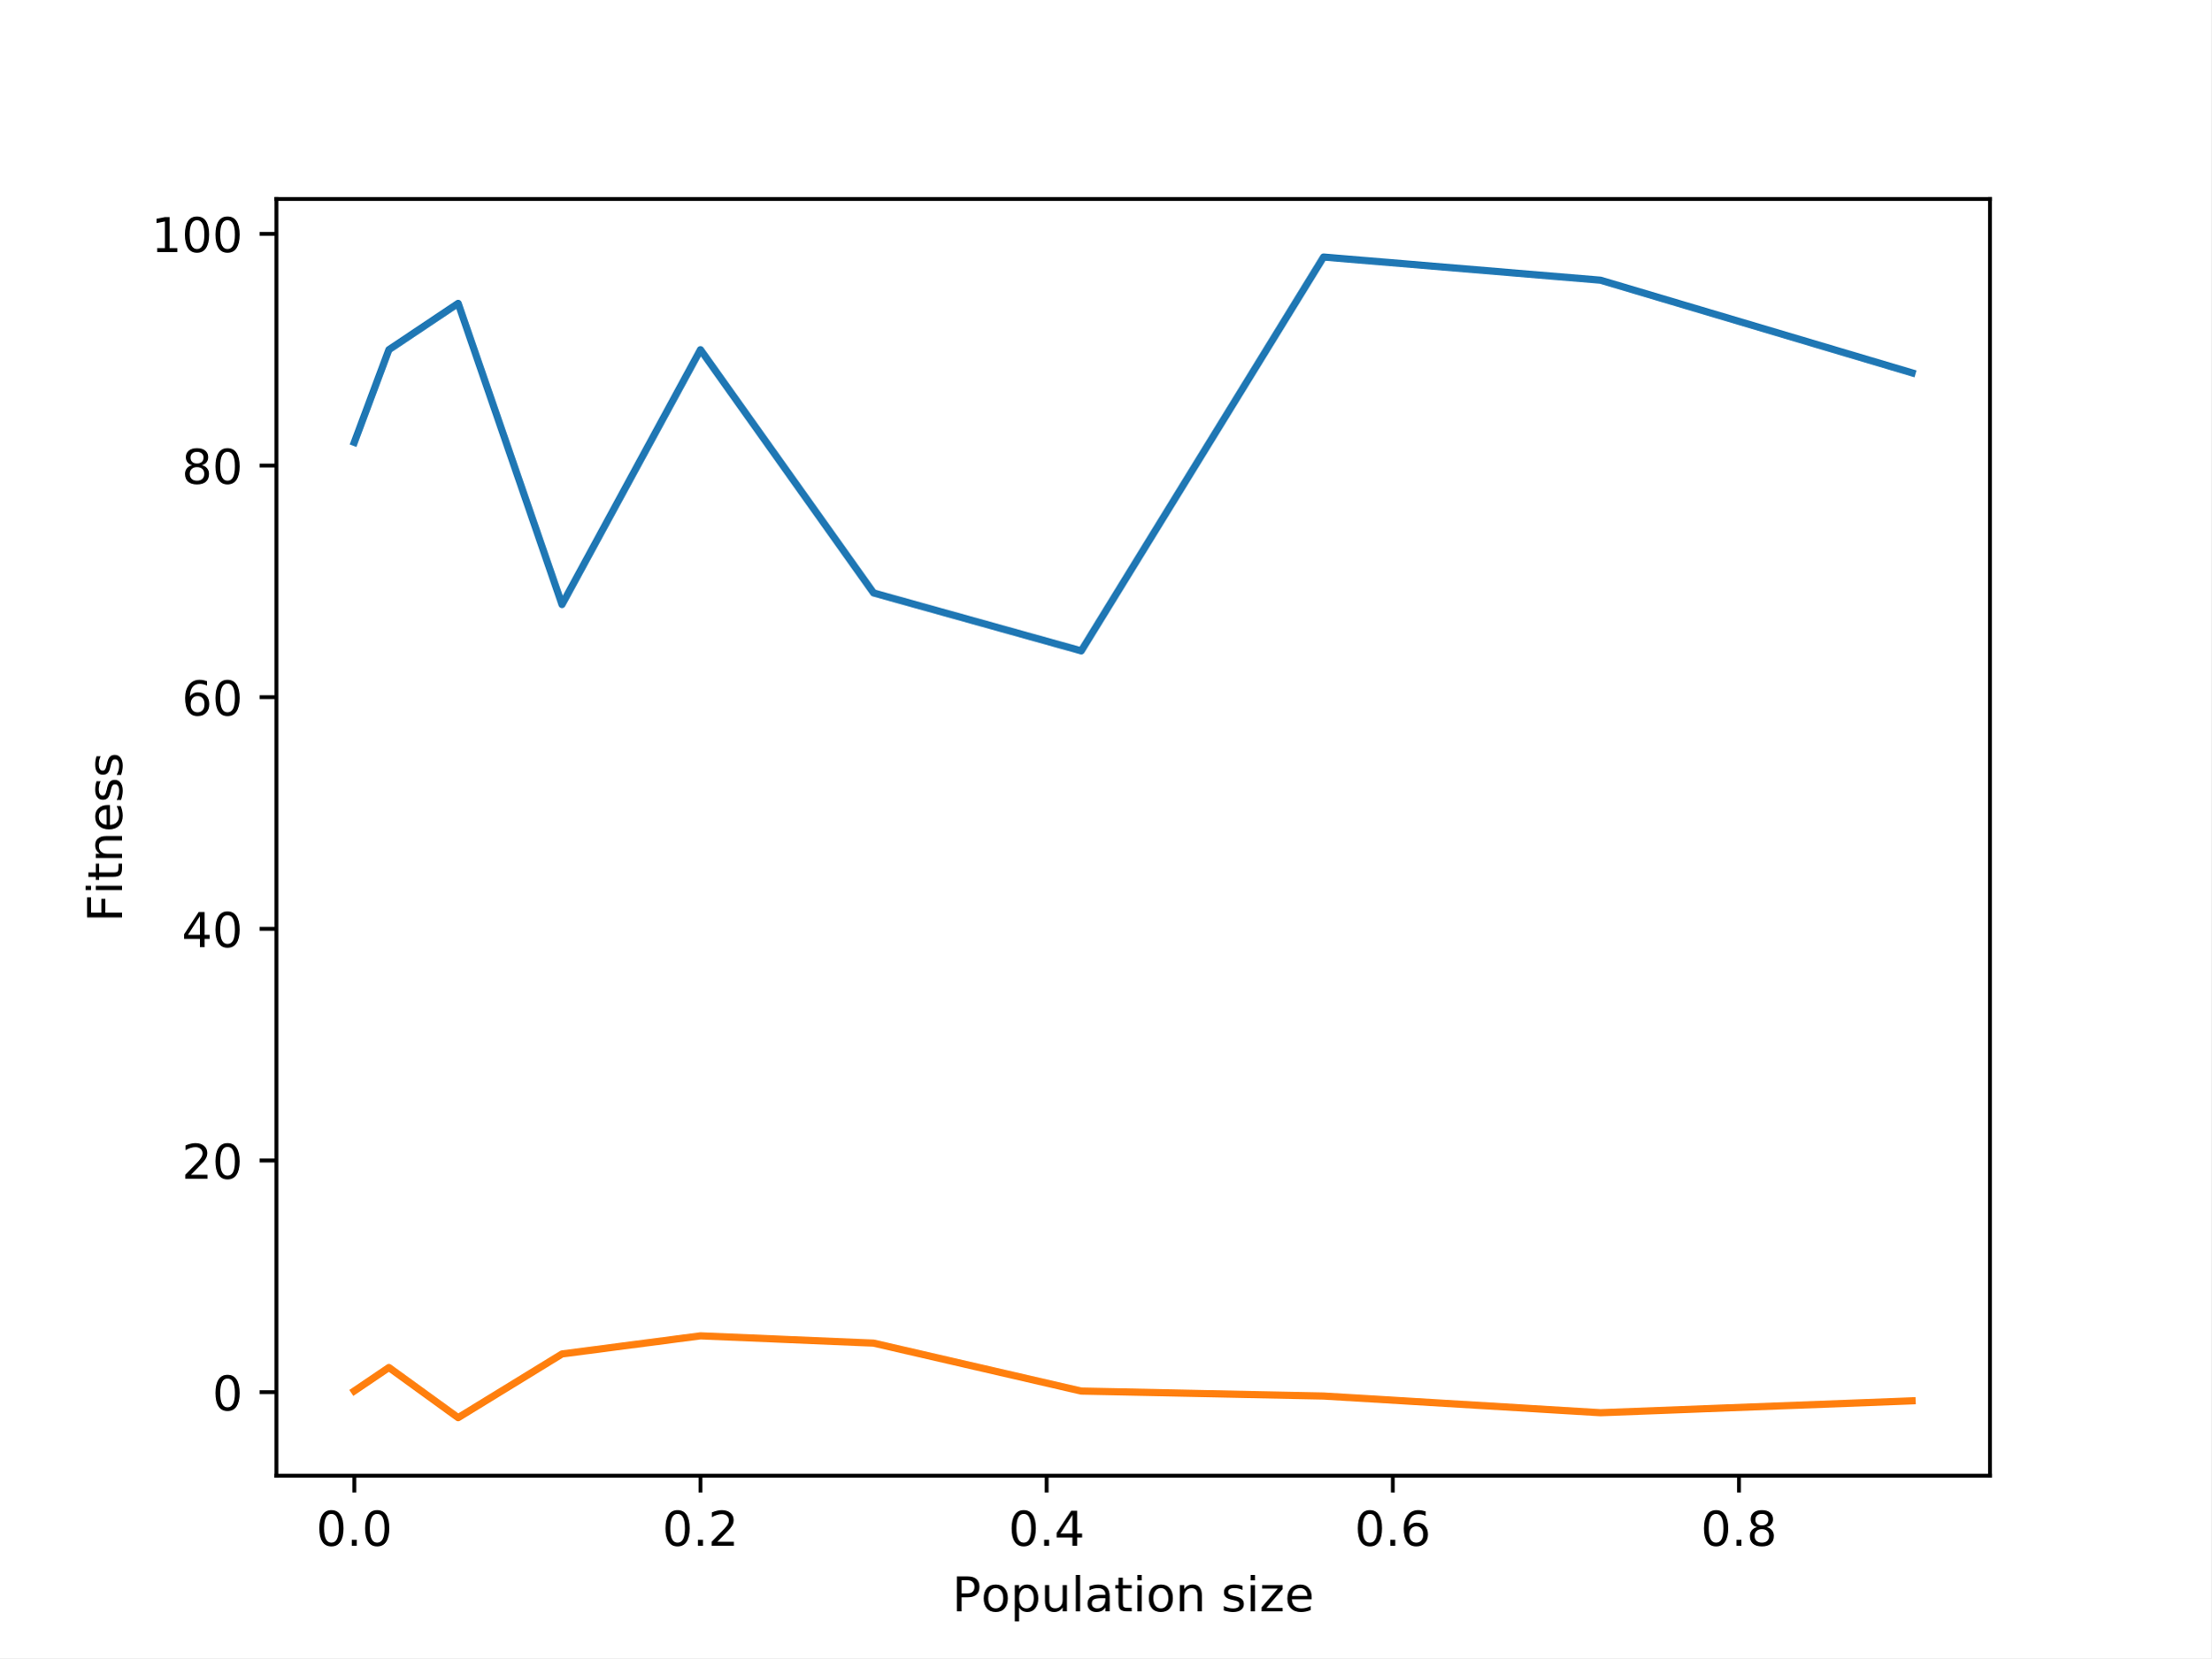
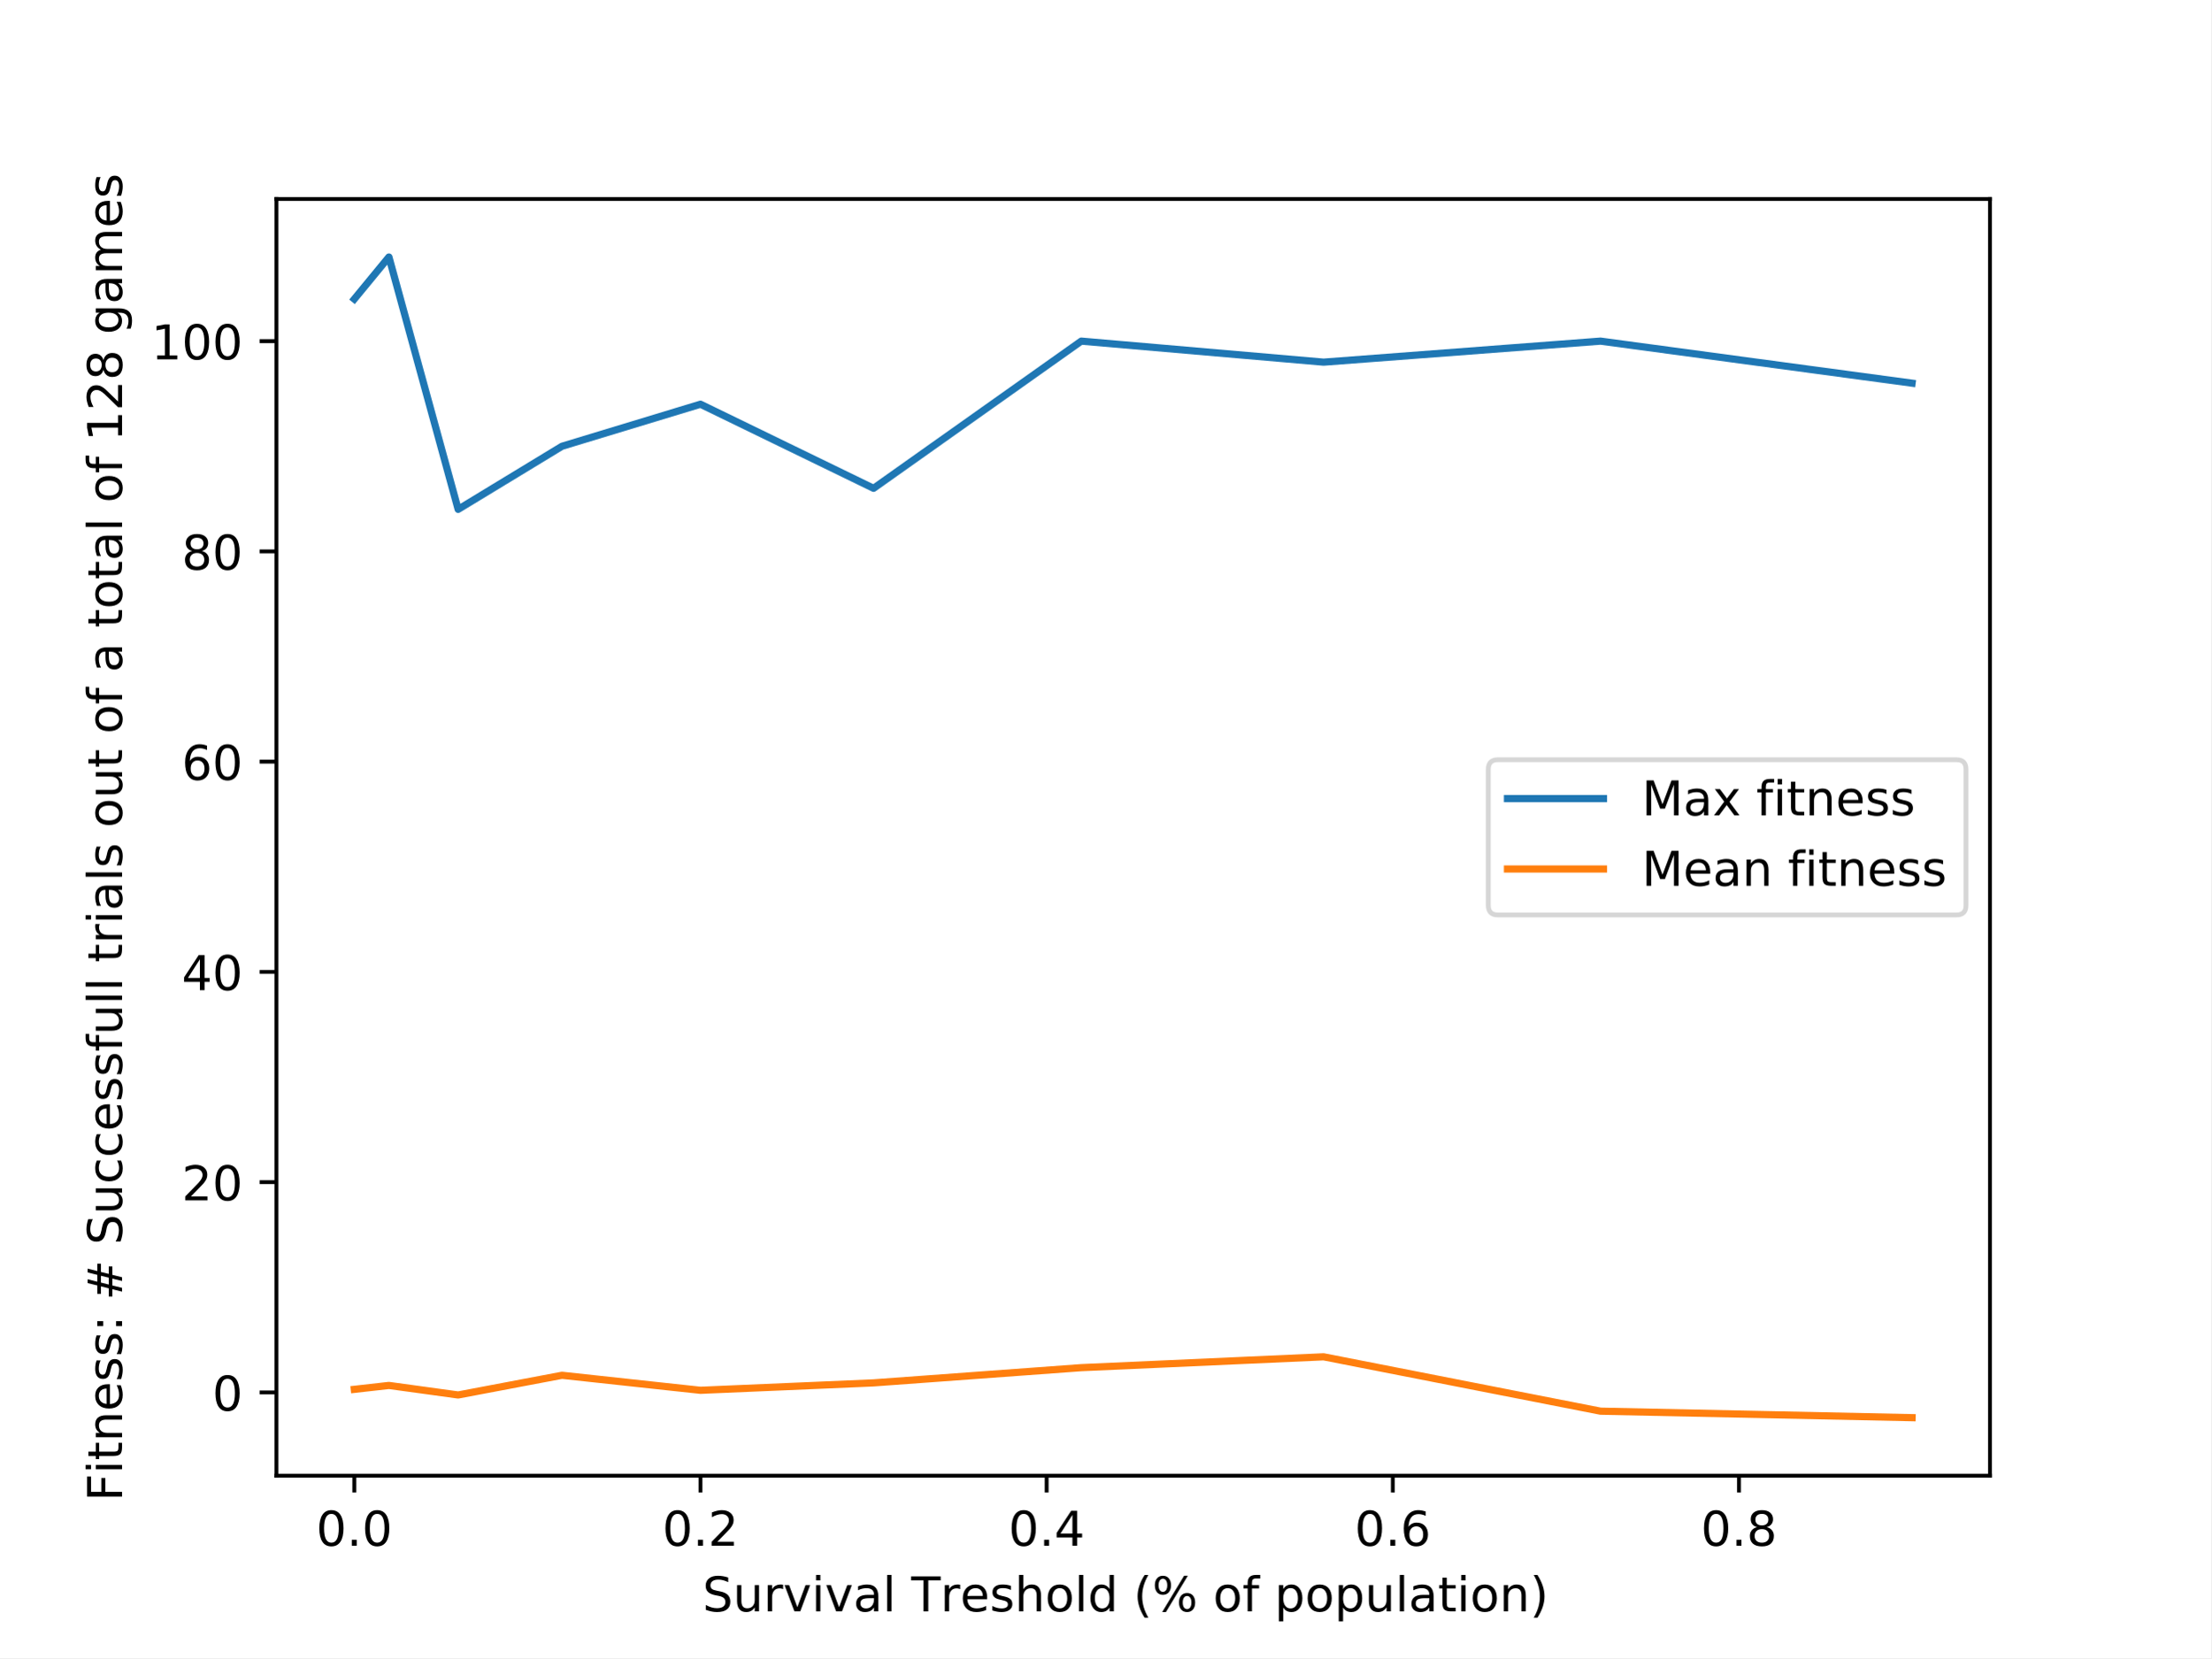
<svg xmlns="http://www.w3.org/2000/svg" xmlns:xlink="http://www.w3.org/1999/xlink" height="345.6pt" version="1.1" viewBox="0 0 460.8 345.6" width="460.8pt">
  <defs>
    <style type="text/css">
*{stroke-linecap:butt;stroke-linejoin:round;}
  </style>
  </defs>
  <g id="figure_1">
    <g id="patch_1">
      <path d="M 0 345.6  L 460.8 345.6  L 460.8 0  L 0 0  z " style="fill:#ffffff;" />
    </g>
    <g id="axes_1">
      <g id="patch_2">
        <path d="M 57.6 307.584  L 414.72 307.584  L 414.72 41.472  L 57.6 41.472  z " style="fill:#ffffff;" />
      </g>
      <g id="matplotlib.axis_1">
        <g id="xtick_1">
          <g id="line2d_1">
            <defs>
-               <path d="M 0 0  L 0 3.5  " id="ma3a9bc69e4" style="stroke:#000000;stroke-width:0.8;" />
-             </defs>
-             <g>
-               <use style="stroke:#000000;stroke-width:0.8;" x="73.833" xlink:href="#ma3a9bc69e4" y="307.584" />
+               <path d="M 0 0  L 0 3.5  " id="m935483ca59" style="stroke:#000000;stroke-width:0.8;" />
+             </defs>
+             <g>
+               <use style="stroke:#000000;stroke-width:0.8;" x="73.833" xlink:href="#m935483ca59" y="307.584" />
            </g>
          </g>
          <g id="text_1">
            <defs>
              <path d="M 31.781 66.406  Q 24.172 66.406 20.328 58.906  Q 16.5 51.422 16.5 36.375  Q 16.5 21.391 20.328 13.891  Q 24.172 6.391 31.781 6.391  Q 39.453 6.391 43.281 13.891  Q 47.125 21.391 47.125 36.375  Q 47.125 51.422 43.281 58.906  Q 39.453 66.406 31.781 66.406  z M 31.781 74.219  Q 44.047 74.219 50.516 64.516  Q 56.984 54.828 56.984 36.375  Q 56.984 17.969 50.516 8.266  Q 44.047 -1.422 31.781 -1.422  Q 19.531 -1.422 13.062 8.266  Q 6.594 17.969 6.594 36.375  Q 6.594 54.828 13.062 64.516  Q 19.531 74.219 31.781 74.219  z " id="DejaVuSans-48" />
              <path d="M 10.688 12.406  L 21 12.406  L 21 0  L 10.688 0  z " id="DejaVuSans-46" />
            </defs>
            <g transform="translate(65.88116 322.1824)scale(0.1 -0.1)">
              <use xlink:href="#DejaVuSans-48" />
              <use x="63.623" xlink:href="#DejaVuSans-46" />
              <use x="95.41" xlink:href="#DejaVuSans-48" />
            </g>
          </g>
        </g>
        <g id="xtick_2">
          <g id="line2d_2">
            <g>
-               <use style="stroke:#000000;stroke-width:0.8;" x="145.978" xlink:href="#ma3a9bc69e4" y="307.584" />
+               <use style="stroke:#000000;stroke-width:0.8;" x="145.978" xlink:href="#m935483ca59" y="307.584" />
            </g>
          </g>
          <g id="text_2">
            <defs>
              <path d="M 19.188 8.297  L 53.609 8.297  L 53.609 0  L 7.328 0  L 7.328 8.297  Q 12.938 14.109 22.625 23.891  Q 32.328 33.688 34.812 36.531  Q 39.547 41.844 41.422 45.531  Q 43.312 49.219 43.312 52.781  Q 43.312 58.594 39.234 62.25  Q 35.156 65.922 28.609 65.922  Q 23.969 65.922 18.812 64.312  Q 13.672 62.703 7.812 59.422  L 7.812 69.391  Q 13.766 71.781 18.938 73  Q 24.125 74.219 28.422 74.219  Q 39.75 74.219 46.484 68.547  Q 53.219 62.891 53.219 53.422  Q 53.219 48.922 51.531 44.891  Q 49.859 40.875 45.406 35.406  Q 44.188 33.984 37.641 27.219  Q 31.109 20.453 19.188 8.297  z " id="DejaVuSans-50" />
            </defs>
            <g transform="translate(138.0266 322.1824)scale(0.1 -0.1)">
              <use xlink:href="#DejaVuSans-48" />
              <use x="63.623" xlink:href="#DejaVuSans-46" />
              <use x="95.41" xlink:href="#DejaVuSans-50" />
            </g>
          </g>
        </g>
        <g id="xtick_3">
          <g id="line2d_3">
            <g>
-               <use style="stroke:#000000;stroke-width:0.8;" x="218.124" xlink:href="#ma3a9bc69e4" y="307.584" />
+               <use style="stroke:#000000;stroke-width:0.8;" x="218.124" xlink:href="#m935483ca59" y="307.584" />
            </g>
          </g>
          <g id="text_3">
            <defs>
              <path d="M 37.797 64.312  L 12.891 25.391  L 37.797 25.391  z M 35.203 72.906  L 47.609 72.906  L 47.609 25.391  L 58.016 25.391  L 58.016 17.188  L 47.609 17.188  L 47.609 0  L 37.797 0  L 37.797 17.188  L 4.891 17.188  L 4.891 26.703  z " id="DejaVuSans-52" />
            </defs>
            <g transform="translate(210.1721 322.1824)scale(0.1 -0.1)">
              <use xlink:href="#DejaVuSans-48" />
              <use x="63.623" xlink:href="#DejaVuSans-46" />
              <use x="95.41" xlink:href="#DejaVuSans-52" />
            </g>
          </g>
        </g>
        <g id="xtick_4">
          <g id="line2d_4">
            <g>
-               <use style="stroke:#000000;stroke-width:0.8;" x="290.269" xlink:href="#ma3a9bc69e4" y="307.584" />
+               <use style="stroke:#000000;stroke-width:0.8;" x="290.269" xlink:href="#m935483ca59" y="307.584" />
            </g>
          </g>
          <g id="text_4">
            <defs>
              <path d="M 33.016 40.375  Q 26.375 40.375 22.484 35.828  Q 18.609 31.297 18.609 23.391  Q 18.609 15.531 22.484 10.953  Q 26.375 6.391 33.016 6.391  Q 39.656 6.391 43.531 10.953  Q 47.406 15.531 47.406 23.391  Q 47.406 31.297 43.531 35.828  Q 39.656 40.375 33.016 40.375  z M 52.594 71.297  L 52.594 62.312  Q 48.875 64.062 45.094 64.984  Q 41.312 65.922 37.594 65.922  Q 27.828 65.922 22.672 59.328  Q 17.531 52.734 16.797 39.406  Q 19.672 43.656 24.016 45.922  Q 28.375 48.188 33.594 48.188  Q 44.578 48.188 50.953 41.516  Q 57.328 34.859 57.328 23.391  Q 57.328 12.156 50.688 5.359  Q 44.047 -1.422 33.016 -1.422  Q 20.359 -1.422 13.672 8.266  Q 6.984 17.969 6.984 36.375  Q 6.984 53.656 15.188 63.938  Q 23.391 74.219 37.203 74.219  Q 40.922 74.219 44.703 73.484  Q 48.484 72.75 52.594 71.297  z " id="DejaVuSans-54" />
            </defs>
            <g transform="translate(282.3175 322.1824)scale(0.1 -0.1)">
              <use xlink:href="#DejaVuSans-48" />
              <use x="63.623" xlink:href="#DejaVuSans-46" />
              <use x="95.41" xlink:href="#DejaVuSans-54" />
            </g>
          </g>
        </g>
        <g id="xtick_5">
          <g id="line2d_5">
            <g>
-               <use style="stroke:#000000;stroke-width:0.8;" x="362.415" xlink:href="#ma3a9bc69e4" y="307.584" />
+               <use style="stroke:#000000;stroke-width:0.8;" x="362.415" xlink:href="#m935483ca59" y="307.584" />
            </g>
          </g>
          <g id="text_5">
            <defs>
              <path d="M 31.781 34.625  Q 24.75 34.625 20.719 30.859  Q 16.703 27.094 16.703 20.516  Q 16.703 13.922 20.719 10.156  Q 24.75 6.391 31.781 6.391  Q 38.812 6.391 42.859 10.172  Q 46.922 13.969 46.922 20.516  Q 46.922 27.094 42.891 30.859  Q 38.875 34.625 31.781 34.625  z M 21.922 38.812  Q 15.578 40.375 12.031 44.719  Q 8.5 49.078 8.5 55.328  Q 8.5 64.062 14.719 69.141  Q 20.953 74.219 31.781 74.219  Q 42.672 74.219 48.875 69.141  Q 55.078 64.062 55.078 55.328  Q 55.078 49.078 51.531 44.719  Q 48 40.375 41.703 38.812  Q 48.828 37.156 52.797 32.312  Q 56.781 27.484 56.781 20.516  Q 56.781 9.906 50.312 4.234  Q 43.844 -1.422 31.781 -1.422  Q 19.734 -1.422 13.25 4.234  Q 6.781 9.906 6.781 20.516  Q 6.781 27.484 10.781 32.312  Q 14.797 37.156 21.922 38.812  z M 18.312 54.391  Q 18.312 48.734 21.844 45.562  Q 25.391 42.391 31.781 42.391  Q 38.141 42.391 41.719 45.562  Q 45.312 48.734 45.312 54.391  Q 45.312 60.062 41.719 63.234  Q 38.141 66.406 31.781 66.406  Q 25.391 66.406 21.844 63.234  Q 18.312 60.062 18.312 54.391  z " id="DejaVuSans-56" />
            </defs>
            <g transform="translate(354.463 322.1824)scale(0.1 -0.1)">
              <use xlink:href="#DejaVuSans-48" />
              <use x="63.623" xlink:href="#DejaVuSans-46" />
              <use x="95.41" xlink:href="#DejaVuSans-56" />
            </g>
          </g>
        </g>
        <g id="text_6">
          <defs>
-             <path d="M 19.672 64.797  L 19.672 37.406  L 32.078 37.406  Q 38.969 37.406 42.719 40.969  Q 46.484 44.531 46.484 51.125  Q 46.484 57.672 42.719 61.234  Q 38.969 64.797 32.078 64.797  z M 9.812 72.906  L 32.078 72.906  Q 44.344 72.906 50.609 67.359  Q 56.891 61.812 56.891 51.125  Q 56.891 40.328 50.609 34.812  Q 44.344 29.297 32.078 29.297  L 19.672 29.297  L 19.672 0  L 9.812 0  z " id="DejaVuSans-80" />
+             <path d="M 53.516 70.516  L 53.516 60.891  Q 47.906 63.578 42.922 64.891  Q 37.938 66.219 33.297 66.219  Q 25.25 66.219 20.875 63.094  Q 16.5 59.969 16.5 54.203  Q 16.5 49.359 19.406 46.891  Q 22.312 44.438 30.422 42.922  L 36.375 41.703  Q 47.406 39.594 52.656 34.297  Q 57.906 29 57.906 20.125  Q 57.906 9.516 50.797 4.047  Q 43.703 -1.422 29.984 -1.422  Q 24.812 -1.422 18.969 -0.25  Q 13.141 0.922 6.891 3.219  L 6.891 13.375  Q 12.891 10.016 18.656 8.297  Q 24.422 6.594 29.984 6.594  Q 38.422 6.594 43.016 9.906  Q 47.609 13.234 47.609 19.391  Q 47.609 24.75 44.312 27.781  Q 41.016 30.812 33.5 32.328  L 27.484 33.5  Q 16.453 35.688 11.516 40.375  Q 6.594 45.062 6.594 53.422  Q 6.594 63.094 13.406 68.656  Q 20.219 74.219 32.172 74.219  Q 37.312 74.219 42.625 73.281  Q 47.953 72.359 53.516 70.516  z " id="DejaVuSans-83" />
+             <path d="M 8.5 21.578  L 8.5 54.688  L 17.484 54.688  L 17.484 21.922  Q 17.484 14.156 20.5 10.266  Q 23.531 6.391 29.594 6.391  Q 36.859 6.391 41.078 11.031  Q 45.312 15.672 45.312 23.688  L 45.312 54.688  L 54.297 54.688  L 54.297 0  L 45.312 0  L 45.312 8.406  Q 42.047 3.422 37.719 1  Q 33.406 -1.422 27.688 -1.422  Q 18.266 -1.422 13.375 4.438  Q 8.5 10.297 8.5 21.578  z M 31.109 56  z " id="DejaVuSans-117" />
+             <path d="M 41.109 46.297  Q 39.594 47.172 37.812 47.578  Q 36.031 48 33.891 48  Q 26.266 48 22.188 43.047  Q 18.109 38.094 18.109 28.812  L 18.109 0  L 9.078 0  L 9.078 54.688  L 18.109 54.688  L 18.109 46.188  Q 20.953 51.172 25.484 53.578  Q 30.031 56 36.531 56  Q 37.453 56 38.578 55.875  Q 39.703 55.766 41.062 55.516  z " id="DejaVuSans-114" />
+             <path d="M 2.984 54.688  L 12.5 54.688  L 29.594 8.797  L 46.688 54.688  L 56.203 54.688  L 35.688 0  L 23.484 0  z " id="DejaVuSans-118" />
+             <path d="M 9.422 54.688  L 18.406 54.688  L 18.406 0  L 9.422 0  z M 9.422 75.984  L 18.406 75.984  L 18.406 64.594  L 9.422 64.594  z " id="DejaVuSans-105" />
+             <path d="M 34.281 27.484  Q 23.391 27.484 19.188 25  Q 14.984 22.516 14.984 16.5  Q 14.984 11.719 18.141 8.906  Q 21.297 6.109 26.703 6.109  Q 34.188 6.109 38.703 11.406  Q 43.219 16.703 43.219 25.484  L 43.219 27.484  z M 52.203 31.203  L 52.203 0  L 43.219 0  L 43.219 8.297  Q 40.141 3.328 35.547 0.953  Q 30.953 -1.422 24.312 -1.422  Q 15.922 -1.422 10.953 3.297  Q 6 8.016 6 15.922  Q 6 25.141 12.172 29.828  Q 18.359 34.516 30.609 34.516  L 43.219 34.516  L 43.219 35.406  Q 43.219 41.609 39.141 45  Q 35.062 48.391 27.688 48.391  Q 23 48.391 18.547 47.266  Q 14.109 46.141 10.016 43.891  L 10.016 52.203  Q 14.938 54.109 19.578 55.047  Q 24.219 56 28.609 56  Q 40.484 56 46.344 49.844  Q 52.203 43.703 52.203 31.203  z " id="DejaVuSans-97" />
+             <path d="M 9.422 75.984  L 18.406 75.984  L 18.406 0  L 9.422 0  z " id="DejaVuSans-108" />
+             <path id="DejaVuSans-32" />
+             <path d="M -0.297 72.906  L 61.375 72.906  L 61.375 64.594  L 35.5 64.594  L 35.5 0  L 25.594 0  L 25.594 64.594  L -0.297 64.594  z " id="DejaVuSans-84" />
+             <path d="M 56.203 29.594  L 56.203 25.203  L 14.891 25.203  Q 15.484 15.922 20.484 11.062  Q 25.484 6.203 34.422 6.203  Q 39.594 6.203 44.453 7.469  Q 49.312 8.734 54.109 11.281  L 54.109 2.781  Q 49.266 0.734 44.188 -0.344  Q 39.109 -1.422 33.891 -1.422  Q 20.797 -1.422 13.156 6.188  Q 5.516 13.812 5.516 26.812  Q 5.516 40.234 12.766 48.109  Q 20.016 56 32.328 56  Q 43.359 56 49.781 48.891  Q 56.203 41.797 56.203 29.594  z M 47.219 32.234  Q 47.125 39.594 43.094 43.984  Q 39.062 48.391 32.422 48.391  Q 24.906 48.391 20.391 44.141  Q 15.875 39.891 15.188 32.172  z " id="DejaVuSans-101" />
+             <path d="M 44.281 53.078  L 44.281 44.578  Q 40.484 46.531 36.375 47.5  Q 32.281 48.484 27.875 48.484  Q 21.188 48.484 17.844 46.438  Q 14.5 44.391 14.5 40.281  Q 14.5 37.156 16.891 35.375  Q 19.281 33.594 26.516 31.984  L 29.594 31.297  Q 39.156 29.25 43.188 25.516  Q 47.219 21.781 47.219 15.094  Q 47.219 7.469 41.188 3.016  Q 35.156 -1.422 24.609 -1.422  Q 20.219 -1.422 15.453 -0.562  Q 10.688 0.297 5.422 2  L 5.422 11.281  Q 10.406 8.688 15.234 7.391  Q 20.062 6.109 24.812 6.109  Q 31.156 6.109 34.562 8.281  Q 37.984 10.453 37.984 14.406  Q 37.984 18.062 35.516 20.016  Q 33.062 21.969 24.703 23.781  L 21.578 24.516  Q 13.234 26.266 9.516 29.906  Q 5.812 33.547 5.812 39.891  Q 5.812 47.609 11.281 51.797  Q 16.75 56 26.812 56  Q 31.781 56 36.172 55.266  Q 40.578 54.547 44.281 53.078  z " id="DejaVuSans-115" />
+             <path d="M 54.891 33.016  L 54.891 0  L 45.906 0  L 45.906 32.719  Q 45.906 40.484 42.875 44.328  Q 39.844 48.188 33.797 48.188  Q 26.516 48.188 22.312 43.547  Q 18.109 38.922 18.109 30.906  L 18.109 0  L 9.078 0  L 9.078 75.984  L 18.109 75.984  L 18.109 46.188  Q 21.344 51.125 25.703 53.562  Q 30.078 56 35.797 56  Q 45.219 56 50.047 50.172  Q 54.891 44.344 54.891 33.016  z " id="DejaVuSans-104" />
            <path d="M 30.609 48.391  Q 23.391 48.391 19.188 42.75  Q 14.984 37.109 14.984 27.297  Q 14.984 17.484 19.156 11.844  Q 23.344 6.203 30.609 6.203  Q 37.797 6.203 41.984 11.859  Q 46.188 17.531 46.188 27.297  Q 46.188 37.016 41.984 42.703  Q 37.797 48.391 30.609 48.391  z M 30.609 56  Q 42.328 56 49.016 48.375  Q 55.719 40.766 55.719 27.297  Q 55.719 13.875 49.016 6.219  Q 42.328 -1.422 30.609 -1.422  Q 18.844 -1.422 12.172 6.219  Q 5.516 13.875 5.516 27.297  Q 5.516 40.766 12.172 48.375  Q 18.844 56 30.609 56  z " id="DejaVuSans-111" />
+             <path d="M 45.406 46.391  L 45.406 75.984  L 54.391 75.984  L 54.391 0  L 45.406 0  L 45.406 8.203  Q 42.578 3.328 38.25 0.953  Q 33.938 -1.422 27.875 -1.422  Q 17.969 -1.422 11.734 6.484  Q 5.516 14.406 5.516 27.297  Q 5.516 40.188 11.734 48.094  Q 17.969 56 27.875 56  Q 33.938 56 38.25 53.625  Q 42.578 51.266 45.406 46.391  z M 14.797 27.297  Q 14.797 17.391 18.875 11.75  Q 22.953 6.109 30.078 6.109  Q 37.203 6.109 41.297 11.75  Q 45.406 17.391 45.406 27.297  Q 45.406 37.203 41.297 42.844  Q 37.203 48.484 30.078 48.484  Q 22.953 48.484 18.875 42.844  Q 14.797 37.203 14.797 27.297  z " id="DejaVuSans-100" />
+             <path d="M 31 75.875  Q 24.469 64.656 21.281 53.656  Q 18.109 42.672 18.109 31.391  Q 18.109 20.125 21.312 9.062  Q 24.516 -2 31 -13.188  L 23.188 -13.188  Q 15.875 -1.703 12.234 9.375  Q 8.594 20.453 8.594 31.391  Q 8.594 42.281 12.203 53.312  Q 15.828 64.359 23.188 75.875  z " id="DejaVuSans-40" />
+             <path d="M 72.703 32.078  Q 68.453 32.078 66.031 28.469  Q 63.625 24.859 63.625 18.406  Q 63.625 12.062 66.031 8.422  Q 68.453 4.781 72.703 4.781  Q 76.859 4.781 79.266 8.422  Q 81.688 12.062 81.688 18.406  Q 81.688 24.812 79.266 28.438  Q 76.859 32.078 72.703 32.078  z M 72.703 38.281  Q 80.422 38.281 84.953 32.906  Q 89.5 27.547 89.5 18.406  Q 89.5 9.281 84.938 3.922  Q 80.375 -1.422 72.703 -1.422  Q 64.891 -1.422 60.344 3.922  Q 55.812 9.281 55.812 18.406  Q 55.812 27.594 60.375 32.938  Q 64.938 38.281 72.703 38.281  z M 22.312 68.016  Q 18.109 68.016 15.688 64.375  Q 13.281 60.75 13.281 54.391  Q 13.281 47.953 15.672 44.328  Q 18.062 40.719 22.312 40.719  Q 26.562 40.719 28.969 44.328  Q 31.391 47.953 31.391 54.391  Q 31.391 60.688 28.953 64.344  Q 26.516 68.016 22.312 68.016  z M 66.406 74.219  L 74.219 74.219  L 28.609 -1.422  L 20.797 -1.422  z M 22.312 74.219  Q 30.031 74.219 34.609 68.875  Q 39.203 63.531 39.203 54.391  Q 39.203 45.172 34.641 39.844  Q 30.078 34.516 22.312 34.516  Q 14.547 34.516 10.031 39.859  Q 5.516 45.219 5.516 54.391  Q 5.516 63.484 10.047 68.844  Q 14.594 74.219 22.312 74.219  z " id="DejaVuSans-37" />
+             <path d="M 37.109 75.984  L 37.109 68.5  L 28.516 68.5  Q 23.688 68.5 21.797 66.547  Q 19.922 64.594 19.922 59.516  L 19.922 54.688  L 34.719 54.688  L 34.719 47.703  L 19.922 47.703  L 19.922 0  L 10.891 0  L 10.891 47.703  L 2.297 47.703  L 2.297 54.688  L 10.891 54.688  L 10.891 58.5  Q 10.891 67.625 15.141 71.797  Q 19.391 75.984 28.609 75.984  z " id="DejaVuSans-102" />
            <path d="M 18.109 8.203  L 18.109 -20.797  L 9.078 -20.797  L 9.078 54.688  L 18.109 54.688  L 18.109 46.391  Q 20.953 51.266 25.266 53.625  Q 29.594 56 35.594 56  Q 45.562 56 51.781 48.094  Q 58.016 40.188 58.016 27.297  Q 58.016 14.406 51.781 6.484  Q 45.562 -1.422 35.594 -1.422  Q 29.594 -1.422 25.266 0.953  Q 20.953 3.328 18.109 8.203  z M 48.688 27.297  Q 48.688 37.203 44.609 42.844  Q 40.531 48.484 33.406 48.484  Q 26.266 48.484 22.188 42.844  Q 18.109 37.203 18.109 27.297  Q 18.109 17.391 22.188 11.75  Q 26.266 6.109 33.406 6.109  Q 40.531 6.109 44.609 11.75  Q 48.688 17.391 48.688 27.297  z " id="DejaVuSans-112" />
-             <path d="M 8.5 21.578  L 8.5 54.688  L 17.484 54.688  L 17.484 21.922  Q 17.484 14.156 20.5 10.266  Q 23.531 6.391 29.594 6.391  Q 36.859 6.391 41.078 11.031  Q 45.312 15.672 45.312 23.688  L 45.312 54.688  L 54.297 54.688  L 54.297 0  L 45.312 0  L 45.312 8.406  Q 42.047 3.422 37.719 1  Q 33.406 -1.422 27.688 -1.422  Q 18.266 -1.422 13.375 4.438  Q 8.5 10.297 8.5 21.578  z M 31.109 56  z " id="DejaVuSans-117" />
-             <path d="M 9.422 75.984  L 18.406 75.984  L 18.406 0  L 9.422 0  z " id="DejaVuSans-108" />
-             <path d="M 34.281 27.484  Q 23.391 27.484 19.188 25  Q 14.984 22.516 14.984 16.5  Q 14.984 11.719 18.141 8.906  Q 21.297 6.109 26.703 6.109  Q 34.188 6.109 38.703 11.406  Q 43.219 16.703 43.219 25.484  L 43.219 27.484  z M 52.203 31.203  L 52.203 0  L 43.219 0  L 43.219 8.297  Q 40.141 3.328 35.547 0.953  Q 30.953 -1.422 24.312 -1.422  Q 15.922 -1.422 10.953 3.297  Q 6 8.016 6 15.922  Q 6 25.141 12.172 29.828  Q 18.359 34.516 30.609 34.516  L 43.219 34.516  L 43.219 35.406  Q 43.219 41.609 39.141 45  Q 35.062 48.391 27.688 48.391  Q 23 48.391 18.547 47.266  Q 14.109 46.141 10.016 43.891  L 10.016 52.203  Q 14.938 54.109 19.578 55.047  Q 24.219 56 28.609 56  Q 40.484 56 46.344 49.844  Q 52.203 43.703 52.203 31.203  z " id="DejaVuSans-97" />
            <path d="M 18.312 70.219  L 18.312 54.688  L 36.812 54.688  L 36.812 47.703  L 18.312 47.703  L 18.312 18.016  Q 18.312 11.328 20.141 9.422  Q 21.969 7.516 27.594 7.516  L 36.812 7.516  L 36.812 0  L 27.594 0  Q 17.188 0 13.234 3.875  Q 9.281 7.766 9.281 18.016  L 9.281 47.703  L 2.688 47.703  L 2.688 54.688  L 9.281 54.688  L 9.281 70.219  z " id="DejaVuSans-116" />
-             <path d="M 9.422 54.688  L 18.406 54.688  L 18.406 0  L 9.422 0  z M 9.422 75.984  L 18.406 75.984  L 18.406 64.594  L 9.422 64.594  z " id="DejaVuSans-105" />
            <path d="M 54.891 33.016  L 54.891 0  L 45.906 0  L 45.906 32.719  Q 45.906 40.484 42.875 44.328  Q 39.844 48.188 33.797 48.188  Q 26.516 48.188 22.312 43.547  Q 18.109 38.922 18.109 30.906  L 18.109 0  L 9.078 0  L 9.078 54.688  L 18.109 54.688  L 18.109 46.188  Q 21.344 51.125 25.703 53.562  Q 30.078 56 35.797 56  Q 45.219 56 50.047 50.172  Q 54.891 44.344 54.891 33.016  z " id="DejaVuSans-110" />
-             <path id="DejaVuSans-32" />
-             <path d="M 44.281 53.078  L 44.281 44.578  Q 40.484 46.531 36.375 47.5  Q 32.281 48.484 27.875 48.484  Q 21.188 48.484 17.844 46.438  Q 14.5 44.391 14.5 40.281  Q 14.5 37.156 16.891 35.375  Q 19.281 33.594 26.516 31.984  L 29.594 31.297  Q 39.156 29.25 43.188 25.516  Q 47.219 21.781 47.219 15.094  Q 47.219 7.469 41.188 3.016  Q 35.156 -1.422 24.609 -1.422  Q 20.219 -1.422 15.453 -0.562  Q 10.688 0.297 5.422 2  L 5.422 11.281  Q 10.406 8.688 15.234 7.391  Q 20.062 6.109 24.812 6.109  Q 31.156 6.109 34.562 8.281  Q 37.984 10.453 37.984 14.406  Q 37.984 18.062 35.516 20.016  Q 33.062 21.969 24.703 23.781  L 21.578 24.516  Q 13.234 26.266 9.516 29.906  Q 5.812 33.547 5.812 39.891  Q 5.812 47.609 11.281 51.797  Q 16.75 56 26.812 56  Q 31.781 56 36.172 55.266  Q 40.578 54.547 44.281 53.078  z " id="DejaVuSans-115" />
-             <path d="M 5.516 54.688  L 48.188 54.688  L 48.188 46.484  L 14.406 7.172  L 48.188 7.172  L 48.188 0  L 4.297 0  L 4.297 8.203  L 38.094 47.516  L 5.516 47.516  z " id="DejaVuSans-122" />
-             <path d="M 56.203 29.594  L 56.203 25.203  L 14.891 25.203  Q 15.484 15.922 20.484 11.062  Q 25.484 6.203 34.422 6.203  Q 39.594 6.203 44.453 7.469  Q 49.312 8.734 54.109 11.281  L 54.109 2.781  Q 49.266 0.734 44.188 -0.344  Q 39.109 -1.422 33.891 -1.422  Q 20.797 -1.422 13.156 6.188  Q 5.516 13.812 5.516 26.812  Q 5.516 40.234 12.766 48.109  Q 20.016 56 32.328 56  Q 43.359 56 49.781 48.891  Q 56.203 41.797 56.203 29.594  z M 47.219 32.234  Q 47.125 39.594 43.094 43.984  Q 39.062 48.391 32.422 48.391  Q 24.906 48.391 20.391 44.141  Q 15.875 39.891 15.188 32.172  z " id="DejaVuSans-101" />
+             <path d="M 8.016 75.875  L 15.828 75.875  Q 23.141 64.359 26.781 53.312  Q 30.422 42.281 30.422 31.391  Q 30.422 20.453 26.781 9.375  Q 23.141 -1.703 15.828 -13.188  L 8.016 -13.188  Q 14.5 -2 17.703 9.062  Q 20.906 20.125 20.906 31.391  Q 20.906 42.672 17.703 53.656  Q 14.5 64.656 8.016 75.875  z " id="DejaVuSans-41" />
          </defs>
-           <g transform="translate(198.4311 335.8606)scale(0.1 -0.1)">
-             <use xlink:href="#DejaVuSans-80" />
-             <use x="60.256" xlink:href="#DejaVuSans-111" />
-             <use x="121.438" xlink:href="#DejaVuSans-112" />
-             <use x="184.914" xlink:href="#DejaVuSans-117" />
-             <use x="248.293" xlink:href="#DejaVuSans-108" />
-             <use x="276.076" xlink:href="#DejaVuSans-97" />
-             <use x="337.355" xlink:href="#DejaVuSans-116" />
-             <use x="376.564" xlink:href="#DejaVuSans-105" />
-             <use x="404.348" xlink:href="#DejaVuSans-111" />
-             <use x="465.529" xlink:href="#DejaVuSans-110" />
-             <use x="528.908" xlink:href="#DejaVuSans-32" />
-             <use x="560.695" xlink:href="#DejaVuSans-115" />
-             <use x="612.795" xlink:href="#DejaVuSans-105" />
-             <use x="640.578" xlink:href="#DejaVuSans-122" />
-             <use x="693.068" xlink:href="#DejaVuSans-101" />
+           <g transform="translate(146.4069 335.8606)scale(0.1 -0.1)">
+             <use xlink:href="#DejaVuSans-83" />
+             <use x="63.477" xlink:href="#DejaVuSans-117" />
+             <use x="126.855" xlink:href="#DejaVuSans-114" />
+             <use x="167.969" xlink:href="#DejaVuSans-118" />
+             <use x="227.148" xlink:href="#DejaVuSans-105" />
+             <use x="254.932" xlink:href="#DejaVuSans-118" />
+             <use x="314.111" xlink:href="#DejaVuSans-97" />
+             <use x="375.391" xlink:href="#DejaVuSans-108" />
+             <use x="403.174" xlink:href="#DejaVuSans-32" />
+             <use x="434.961" xlink:href="#DejaVuSans-84" />
+             <use x="495.826" xlink:href="#DejaVuSans-114" />
+             <use x="536.908" xlink:href="#DejaVuSans-101" />
+             <use x="598.432" xlink:href="#DejaVuSans-115" />
+             <use x="650.531" xlink:href="#DejaVuSans-104" />
+             <use x="713.91" xlink:href="#DejaVuSans-111" />
+             <use x="775.092" xlink:href="#DejaVuSans-108" />
+             <use x="802.875" xlink:href="#DejaVuSans-100" />
+             <use x="866.352" xlink:href="#DejaVuSans-32" />
+             <use x="898.139" xlink:href="#DejaVuSans-40" />
+             <use x="937.152" xlink:href="#DejaVuSans-37" />
+             <use x="1032.172" xlink:href="#DejaVuSans-32" />
+             <use x="1063.959" xlink:href="#DejaVuSans-111" />
+             <use x="1125.141" xlink:href="#DejaVuSans-102" />
+             <use x="1160.346" xlink:href="#DejaVuSans-32" />
+             <use x="1192.133" xlink:href="#DejaVuSans-112" />
+             <use x="1255.609" xlink:href="#DejaVuSans-111" />
+             <use x="1316.791" xlink:href="#DejaVuSans-112" />
+             <use x="1380.268" xlink:href="#DejaVuSans-117" />
+             <use x="1443.646" xlink:href="#DejaVuSans-108" />
+             <use x="1471.43" xlink:href="#DejaVuSans-97" />
+             <use x="1532.709" xlink:href="#DejaVuSans-116" />
+             <use x="1571.918" xlink:href="#DejaVuSans-105" />
+             <use x="1599.701" xlink:href="#DejaVuSans-111" />
+             <use x="1660.883" xlink:href="#DejaVuSans-110" />
+             <use x="1724.262" xlink:href="#DejaVuSans-41" />
+             <use x="1763.275" xlink:href="#DejaVuSans-32" />
          </g>
        </g>
      </g>
      <g id="matplotlib.axis_2">
        <g id="ytick_1">
          <g id="line2d_6">
            <defs>
-               <path d="M 0 0  L -3.5 0  " id="m376171a8e6" style="stroke:#000000;stroke-width:0.8;" />
-             </defs>
-             <g>
-               <use style="stroke:#000000;stroke-width:0.8;" x="57.6" xlink:href="#m376171a8e6" y="290.178" />
+               <path d="M 0 0  L -3.5 0  " id="m1b7a7aae16" style="stroke:#000000;stroke-width:0.8;" />
+             </defs>
+             <g>
+               <use style="stroke:#000000;stroke-width:0.8;" x="57.6" xlink:href="#m1b7a7aae16" y="290.223" />
            </g>
          </g>
          <g id="text_7">
-             <g transform="translate(44.2375 293.9772)scale(0.1 -0.1)">
+             <g transform="translate(44.2375 294.0218)scale(0.1 -0.1)">
              <use xlink:href="#DejaVuSans-48" />
            </g>
          </g>
        </g>
        <g id="ytick_2">
          <g id="line2d_7">
            <g>
-               <use style="stroke:#000000;stroke-width:0.8;" x="57.6" xlink:href="#m376171a8e6" y="241.89" />
+               <use style="stroke:#000000;stroke-width:0.8;" x="57.6" xlink:href="#m1b7a7aae16" y="246.398" />
            </g>
          </g>
          <g id="text_8">
-             <g transform="translate(37.875 245.6895)scale(0.1 -0.1)">
+             <g transform="translate(37.875 250.1969)scale(0.1 -0.1)">
              <use xlink:href="#DejaVuSans-50" />
              <use x="63.623" xlink:href="#DejaVuSans-48" />
            </g>
          </g>
        </g>
        <g id="ytick_3">
          <g id="line2d_8">
            <g>
-               <use style="stroke:#000000;stroke-width:0.8;" x="57.6" xlink:href="#m376171a8e6" y="193.603" />
+               <use style="stroke:#000000;stroke-width:0.8;" x="57.6" xlink:href="#m1b7a7aae16" y="202.573" />
            </g>
          </g>
          <g id="text_9">
-             <g transform="translate(37.875 197.4017)scale(0.1 -0.1)">
+             <g transform="translate(37.875 206.372)scale(0.1 -0.1)">
              <use xlink:href="#DejaVuSans-52" />
              <use x="63.623" xlink:href="#DejaVuSans-48" />
            </g>
          </g>
        </g>
        <g id="ytick_4">
          <g id="line2d_9">
            <g>
-               <use style="stroke:#000000;stroke-width:0.8;" x="57.6" xlink:href="#m376171a8e6" y="145.315" />
+               <use style="stroke:#000000;stroke-width:0.8;" x="57.6" xlink:href="#m1b7a7aae16" y="158.748" />
            </g>
          </g>
          <g id="text_10">
-             <g transform="translate(37.875 149.114)scale(0.1 -0.1)">
+             <g transform="translate(37.875 162.547)scale(0.1 -0.1)">
              <use xlink:href="#DejaVuSans-54" />
              <use x="63.623" xlink:href="#DejaVuSans-48" />
            </g>
          </g>
        </g>
        <g id="ytick_5">
          <g id="line2d_10">
            <g>
-               <use style="stroke:#000000;stroke-width:0.8;" x="57.6" xlink:href="#m376171a8e6" y="97.027" />
+               <use style="stroke:#000000;stroke-width:0.8;" x="57.6" xlink:href="#m1b7a7aae16" y="114.923" />
            </g>
          </g>
          <g id="text_11">
-             <g transform="translate(37.875 100.8262)scale(0.1 -0.1)">
+             <g transform="translate(37.875 118.7221)scale(0.1 -0.1)">
              <use xlink:href="#DejaVuSans-56" />
              <use x="63.623" xlink:href="#DejaVuSans-48" />
            </g>
          </g>
        </g>
        <g id="ytick_6">
          <g id="line2d_11">
            <g>
-               <use style="stroke:#000000;stroke-width:0.8;" x="57.6" xlink:href="#m376171a8e6" y="48.739" />
+               <use style="stroke:#000000;stroke-width:0.8;" x="57.6" xlink:href="#m1b7a7aae16" y="71.098" />
            </g>
          </g>
          <g id="text_12">
            <defs>
              <path d="M 12.406 8.297  L 28.516 8.297  L 28.516 63.922  L 10.984 60.406  L 10.984 69.391  L 28.422 72.906  L 38.281 72.906  L 38.281 8.297  L 54.391 8.297  L 54.391 0  L 12.406 0  z " id="DejaVuSans-49" />
            </defs>
-             <g transform="translate(31.5125 52.53844)scale(0.1 -0.1)">
+             <g transform="translate(31.5125 74.89719)scale(0.1 -0.1)">
              <use xlink:href="#DejaVuSans-49" />
              <use x="63.623" xlink:href="#DejaVuSans-48" />
              <use x="127.246" xlink:href="#DejaVuSans-48" />
            </g>
          </g>
        </g>
        <g id="text_13">
          <defs>
            <path d="M 9.812 72.906  L 51.703 72.906  L 51.703 64.594  L 19.672 64.594  L 19.672 43.109  L 48.578 43.109  L 48.578 34.812  L 19.672 34.812  L 19.672 0  L 9.812 0  z " id="DejaVuSans-70" />
+             <path d="M 11.719 12.406  L 22.016 12.406  L 22.016 0  L 11.719 0  z M 11.719 51.703  L 22.016 51.703  L 22.016 39.312  L 11.719 39.312  z " id="DejaVuSans-58" />
+             <path d="M 51.125 44  L 36.922 44  L 32.812 27.688  L 47.125 27.688  z M 43.797 71.781  L 38.719 51.516  L 52.984 51.516  L 58.109 71.781  L 65.922 71.781  L 60.891 51.516  L 76.125 51.516  L 76.125 44  L 58.984 44  L 54.984 27.688  L 70.516 27.688  L 70.516 20.219  L 53.078 20.219  L 48 0  L 40.188 0  L 45.219 20.219  L 30.906 20.219  L 25.875 0  L 18.016 0  L 23.094 20.219  L 7.719 20.219  L 7.719 27.688  L 24.906 27.688  L 29 44  L 13.281 44  L 13.281 51.516  L 30.906 51.516  L 35.891 71.781  z " id="DejaVuSans-35" />
+             <path d="M 48.781 52.594  L 48.781 44.188  Q 44.969 46.297 41.141 47.344  Q 37.312 48.391 33.406 48.391  Q 24.656 48.391 19.812 42.844  Q 14.984 37.312 14.984 27.297  Q 14.984 17.281 19.812 11.734  Q 24.656 6.203 33.406 6.203  Q 37.312 6.203 41.141 7.25  Q 44.969 8.297 48.781 10.406  L 48.781 2.094  Q 45.016 0.344 40.984 -0.531  Q 36.969 -1.422 32.422 -1.422  Q 20.062 -1.422 12.781 6.344  Q 5.516 14.109 5.516 27.297  Q 5.516 40.672 12.859 48.328  Q 20.219 56 33.016 56  Q 37.156 56 41.109 55.141  Q 45.062 54.297 48.781 52.594  z " id="DejaVuSans-99" />
+             <path d="M 45.406 27.984  Q 45.406 37.75 41.375 43.109  Q 37.359 48.484 30.078 48.484  Q 22.859 48.484 18.828 43.109  Q 14.797 37.75 14.797 27.984  Q 14.797 18.266 18.828 12.891  Q 22.859 7.516 30.078 7.516  Q 37.359 7.516 41.375 12.891  Q 45.406 18.266 45.406 27.984  z M 54.391 6.781  Q 54.391 -7.172 48.188 -13.984  Q 42 -20.797 29.203 -20.797  Q 24.469 -20.797 20.266 -20.094  Q 16.062 -19.391 12.109 -17.922  L 12.109 -9.188  Q 16.062 -11.328 19.922 -12.344  Q 23.781 -13.375 27.781 -13.375  Q 36.625 -13.375 41.016 -8.766  Q 45.406 -4.156 45.406 5.172  L 45.406 9.625  Q 42.625 4.781 38.281 2.391  Q 33.938 0 27.875 0  Q 17.828 0 11.672 7.656  Q 5.516 15.328 5.516 27.984  Q 5.516 40.672 11.672 48.328  Q 17.828 56 27.875 56  Q 33.938 56 38.281 53.609  Q 42.625 51.219 45.406 46.391  L 45.406 54.688  L 54.391 54.688  z " id="DejaVuSans-103" />
+             <path d="M 52 44.188  Q 55.375 50.25 60.062 53.125  Q 64.75 56 71.094 56  Q 79.641 56 84.281 50.016  Q 88.922 44.047 88.922 33.016  L 88.922 0  L 79.891 0  L 79.891 32.719  Q 79.891 40.578 77.094 44.375  Q 74.312 48.188 68.609 48.188  Q 61.625 48.188 57.562 43.547  Q 53.516 38.922 53.516 30.906  L 53.516 0  L 44.484 0  L 44.484 32.719  Q 44.484 40.625 41.703 44.406  Q 38.922 48.188 33.109 48.188  Q 26.219 48.188 22.156 43.531  Q 18.109 38.875 18.109 30.906  L 18.109 0  L 9.078 0  L 9.078 54.688  L 18.109 54.688  L 18.109 46.188  Q 21.188 51.219 25.484 53.609  Q 29.781 56 35.688 56  Q 41.656 56 45.828 52.969  Q 50 49.953 52 44.188  z " id="DejaVuSans-109" />
          </defs>
-           <g transform="translate(25.43281 192.2022)rotate(-90)scale(0.1 -0.1)">
+           <g transform="translate(25.43281 312.9217)rotate(-90)scale(0.1 -0.1)">
            <use xlink:href="#DejaVuSans-70" />
            <use x="57.41" xlink:href="#DejaVuSans-105" />
            <use x="85.193" xlink:href="#DejaVuSans-116" />
            <use x="124.402" xlink:href="#DejaVuSans-110" />
            <use x="187.781" xlink:href="#DejaVuSans-101" />
            <use x="249.305" xlink:href="#DejaVuSans-115" />
            <use x="301.404" xlink:href="#DejaVuSans-115" />
+             <use x="353.504" xlink:href="#DejaVuSans-58" />
+             <use x="387.195" xlink:href="#DejaVuSans-32" />
+             <use x="418.982" xlink:href="#DejaVuSans-35" />
+             <use x="502.771" xlink:href="#DejaVuSans-32" />
+             <use x="534.559" xlink:href="#DejaVuSans-83" />
+             <use x="598.035" xlink:href="#DejaVuSans-117" />
+             <use x="661.414" xlink:href="#DejaVuSans-99" />
+             <use x="716.395" xlink:href="#DejaVuSans-99" />
+             <use x="771.375" xlink:href="#DejaVuSans-101" />
+             <use x="832.898" xlink:href="#DejaVuSans-115" />
+             <use x="884.998" xlink:href="#DejaVuSans-115" />
+             <use x="937.098" xlink:href="#DejaVuSans-102" />
+             <use x="972.303" xlink:href="#DejaVuSans-117" />
+             <use x="1035.682" xlink:href="#DejaVuSans-108" />
+             <use x="1063.465" xlink:href="#DejaVuSans-108" />
+             <use x="1091.248" xlink:href="#DejaVuSans-32" />
+             <use x="1123.035" xlink:href="#DejaVuSans-116" />
+             <use x="1162.244" xlink:href="#DejaVuSans-114" />
+             <use x="1203.357" xlink:href="#DejaVuSans-105" />
+             <use x="1231.141" xlink:href="#DejaVuSans-97" />
+             <use x="1292.42" xlink:href="#DejaVuSans-108" />
+             <use x="1320.203" xlink:href="#DejaVuSans-115" />
+             <use x="1372.303" xlink:href="#DejaVuSans-32" />
+             <use x="1404.09" xlink:href="#DejaVuSans-111" />
+             <use x="1465.271" xlink:href="#DejaVuSans-117" />
+             <use x="1528.65" xlink:href="#DejaVuSans-116" />
+             <use x="1567.859" xlink:href="#DejaVuSans-32" />
+             <use x="1599.646" xlink:href="#DejaVuSans-111" />
+             <use x="1660.828" xlink:href="#DejaVuSans-102" />
+             <use x="1696.033" xlink:href="#DejaVuSans-32" />
+             <use x="1727.82" xlink:href="#DejaVuSans-97" />
+             <use x="1789.1" xlink:href="#DejaVuSans-32" />
+             <use x="1820.887" xlink:href="#DejaVuSans-116" />
+             <use x="1860.096" xlink:href="#DejaVuSans-111" />
+             <use x="1921.277" xlink:href="#DejaVuSans-116" />
+             <use x="1960.486" xlink:href="#DejaVuSans-97" />
+             <use x="2021.766" xlink:href="#DejaVuSans-108" />
+             <use x="2049.549" xlink:href="#DejaVuSans-32" />
+             <use x="2081.336" xlink:href="#DejaVuSans-111" />
+             <use x="2142.518" xlink:href="#DejaVuSans-102" />
+             <use x="2177.723" xlink:href="#DejaVuSans-32" />
+             <use x="2209.51" xlink:href="#DejaVuSans-49" />
+             <use x="2273.133" xlink:href="#DejaVuSans-50" />
+             <use x="2336.756" xlink:href="#DejaVuSans-56" />
+             <use x="2400.379" xlink:href="#DejaVuSans-32" />
+             <use x="2432.166" xlink:href="#DejaVuSans-103" />
+             <use x="2495.643" xlink:href="#DejaVuSans-97" />
+             <use x="2556.922" xlink:href="#DejaVuSans-109" />
+             <use x="2654.334" xlink:href="#DejaVuSans-101" />
+             <use x="2715.857" xlink:href="#DejaVuSans-115" />
          </g>
        </g>
      </g>
      <g id="line2d_12">
-         <path clip-path="url(#p97c8f97e53)" d="M 73.833 92.198  L 81.047 72.883  L 95.476 63.226  L 117.12 126  L 145.978 72.883  L 182.051 123.585  L 225.338 135.657  L 275.84 53.568  L 333.556 58.397  L 398.487 77.712  " style="fill:none;stroke:#1f77b4;stroke-linecap:square;stroke-width:1.5;" />
+         <path clip-path="url(#pa6efbb8784)" d="M 73.833 62.333  L 81.047 53.568  L 95.476 106.158  L 117.12 93.01  L 145.978 84.245  L 182.051 101.775  L 225.338 71.098  L 275.84 75.48  L 333.556 71.098  L 398.487 79.863  " style="fill:none;stroke:#1f77b4;stroke-linecap:square;stroke-width:1.5;" />
      </g>
      <g id="line2d_13">
-         <path clip-path="url(#p97c8f97e53)" d="M 73.833 289.918  L 81.047 285.037  L 95.476 295.488  L 117.12 282.213  L 145.978 278.437  L 182.051 279.951  L 225.338 289.948  L 275.84 290.98  L 333.556 294.459  L 398.487 291.983  " style="fill:none;stroke:#ff7f0e;stroke-linecap:square;stroke-width:1.5;" />
+         <path clip-path="url(#pa6efbb8784)" d="M 73.833 289.589  L 81.047 288.77  L 95.476 290.758  L 117.12 286.654  L 145.978 289.786  L 182.051 288.239  L 225.338 285.066  L 275.84 282.803  L 333.556 294.136  L 398.487 295.488  " style="fill:none;stroke:#ff7f0e;stroke-linecap:square;stroke-width:1.5;" />
      </g>
      <g id="patch_3">
        <path d="M 57.6 307.584  L 57.6 41.472  " style="fill:none;stroke:#000000;stroke-linecap:square;stroke-linejoin:miter;stroke-width:0.8;" />
      </g>
      <g id="patch_4">
        <path d="M 414.72 307.584  L 414.72 41.472  " style="fill:none;stroke:#000000;stroke-linecap:square;stroke-linejoin:miter;stroke-width:0.8;" />
      </g>
      <g id="patch_5">
        <path d="M 57.6 307.584  L 414.72 307.584  " style="fill:none;stroke:#000000;stroke-linecap:square;stroke-linejoin:miter;stroke-width:0.8;" />
      </g>
      <g id="patch_6">
        <path d="M 57.6 41.472  L 414.72 41.472  " style="fill:none;stroke:#000000;stroke-linecap:square;stroke-linejoin:miter;stroke-width:0.8;" />
+       </g>
+       <g id="legend_1">
+         <g id="patch_7">
+           <path d="M 312.167 190.706  L 407.72 190.706  Q 409.72 190.706 409.72 188.706  L 409.72 160.35  Q 409.72 158.35 407.72 158.35  L 312.167 158.35  Q 310.167 158.35 310.167 160.35  L 310.167 188.706  Q 310.167 190.706 312.167 190.706  z " style="fill:#ffffff;opacity:0.8;stroke:#cccccc;stroke-linejoin:miter;" />
+         </g>
+         <g id="line2d_14">
+           <path d="M 314.167 166.448  L 334.167 166.448  " style="fill:none;stroke:#1f77b4;stroke-linecap:square;stroke-width:1.5;" />
+         </g>
+         <g id="line2d_15" />
+         <g id="text_14">
+           <defs>
+             <path d="M 9.812 72.906  L 24.516 72.906  L 43.109 23.297  L 61.812 72.906  L 76.516 72.906  L 76.516 0  L 66.891 0  L 66.891 64.016  L 48.094 14.016  L 38.188 14.016  L 19.391 64.016  L 19.391 0  L 9.812 0  z " id="DejaVuSans-77" />
+             <path d="M 54.891 54.688  L 35.109 28.078  L 55.906 0  L 45.312 0  L 29.391 21.484  L 13.484 0  L 2.875 0  L 24.125 28.609  L 4.688 54.688  L 15.281 54.688  L 29.781 35.203  L 44.281 54.688  z " id="DejaVuSans-120" />
+           </defs>
+           <g transform="translate(342.1669 169.9483)scale(0.1 -0.1)">
+             <use xlink:href="#DejaVuSans-77" />
+             <use x="86.279" xlink:href="#DejaVuSans-97" />
+             <use x="147.559" xlink:href="#DejaVuSans-120" />
+             <use x="206.738" xlink:href="#DejaVuSans-32" />
+             <use x="238.525" xlink:href="#DejaVuSans-102" />
+             <use x="273.73" xlink:href="#DejaVuSans-105" />
+             <use x="301.514" xlink:href="#DejaVuSans-116" />
+             <use x="340.723" xlink:href="#DejaVuSans-110" />
+             <use x="404.102" xlink:href="#DejaVuSans-101" />
+             <use x="465.625" xlink:href="#DejaVuSans-115" />
+             <use x="517.725" xlink:href="#DejaVuSans-115" />
+           </g>
+         </g>
+         <g id="line2d_16">
+           <path d="M 314.167 181.126  L 334.167 181.126  " style="fill:none;stroke:#ff7f0e;stroke-linecap:square;stroke-width:1.5;" />
+         </g>
+         <g id="line2d_17" />
+         <g id="text_15">
+           <g transform="translate(342.1669 184.6264)scale(0.1 -0.1)">
+             <use xlink:href="#DejaVuSans-77" />
+             <use x="86.279" xlink:href="#DejaVuSans-101" />
+             <use x="147.803" xlink:href="#DejaVuSans-97" />
+             <use x="209.082" xlink:href="#DejaVuSans-110" />
+             <use x="272.461" xlink:href="#DejaVuSans-32" />
+             <use x="304.248" xlink:href="#DejaVuSans-102" />
+             <use x="339.453" xlink:href="#DejaVuSans-105" />
+             <use x="367.236" xlink:href="#DejaVuSans-116" />
+             <use x="406.445" xlink:href="#DejaVuSans-110" />
+             <use x="469.824" xlink:href="#DejaVuSans-101" />
+             <use x="531.348" xlink:href="#DejaVuSans-115" />
+             <use x="583.447" xlink:href="#DejaVuSans-115" />
+           </g>
+         </g>
      </g>
    </g>
  </g>
  <defs>
-     <clipPath id="p97c8f97e53">
+     <clipPath id="pa6efbb8784">
      <rect height="266.112" width="357.12" x="57.6" y="41.472" />
    </clipPath>
  </defs>
</svg>
